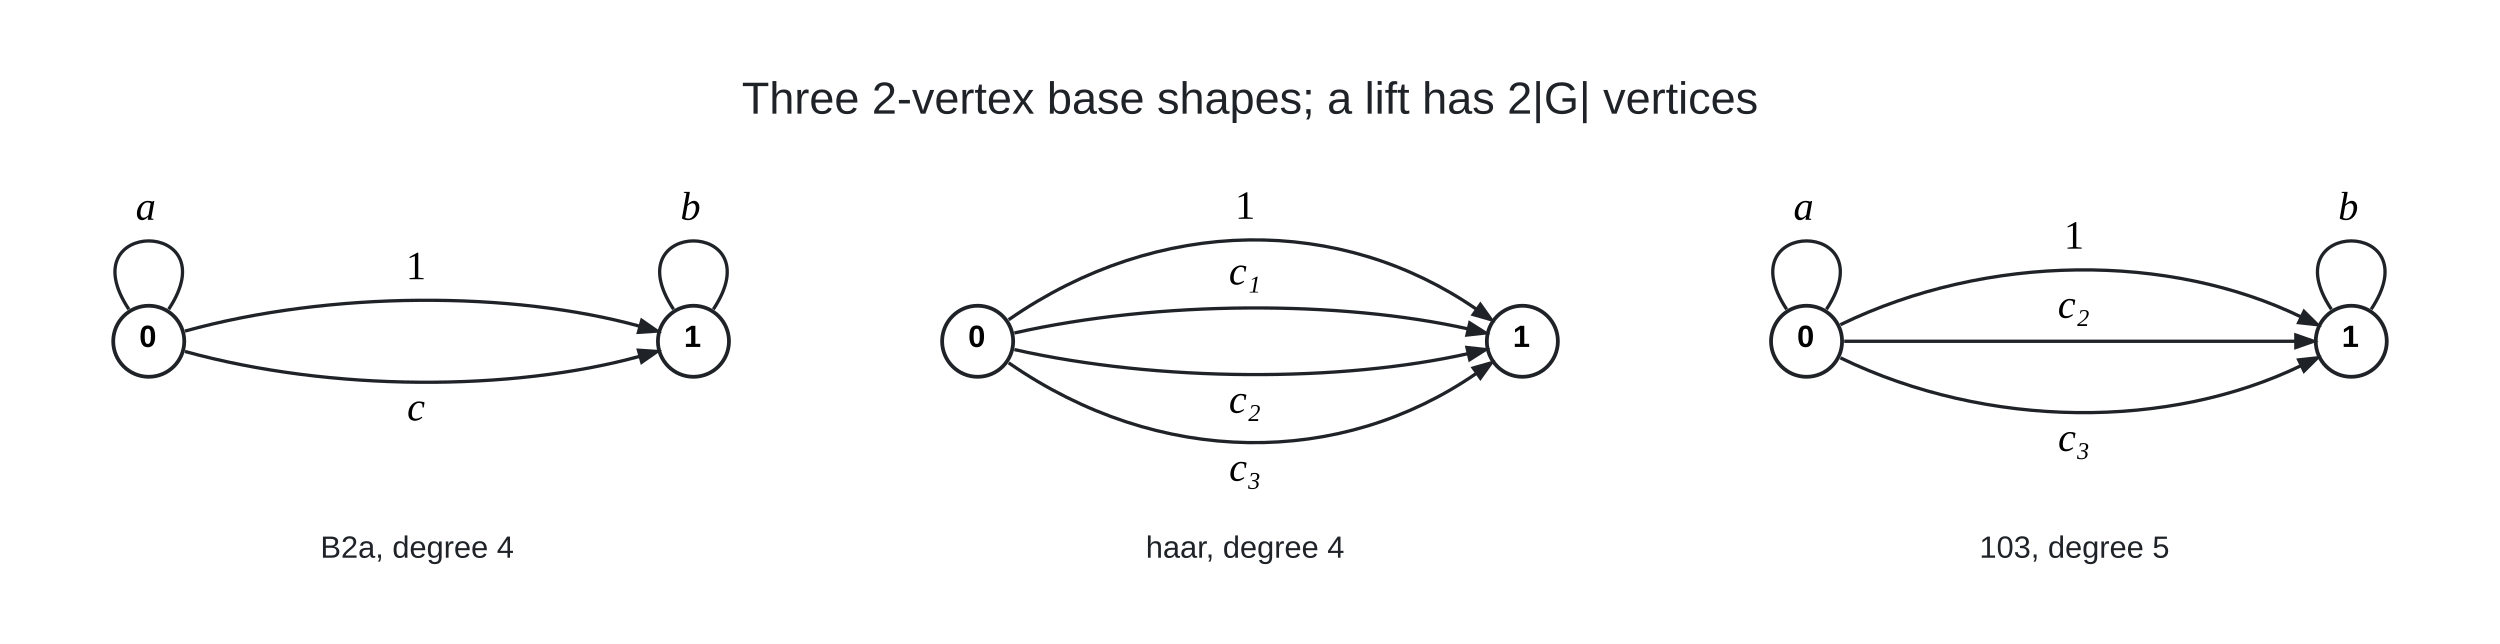
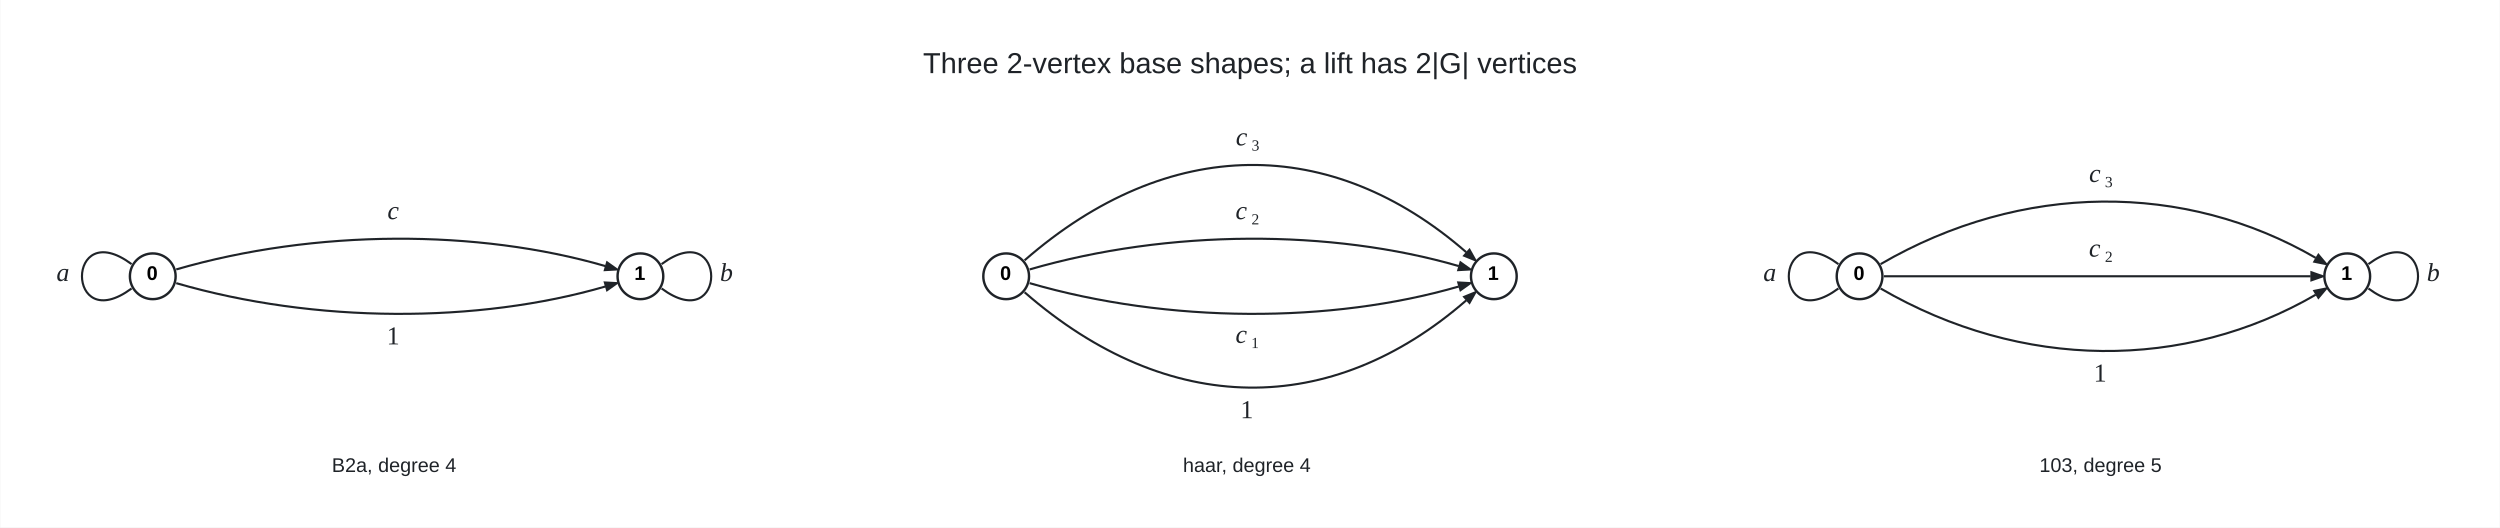
- <svg xmlns="http://www.w3.org/2000/svg" width="1056pt" height="272pt" viewBox="0.00 0.00 1055.60 271.90">
-   <g id="graph0" class="graph" transform="scale(1 1) rotate(0) translate(28.8 243.1)">
-     <polygon fill="white" stroke="transparent" points="-28.8,28.8 -28.8,-243.1 1026.8,-243.1 1026.8,28.8 -28.8,28.8" />
-     <text text-anchor="middle" x="499" y="-195.1" font-family="Arial" font-size="19.00" fill="#1f2328">Three 2-vertex base shapes; a lift has 2|G| vertices</text>
-     <text text-anchor="middle" x="499" y="-174.1" font-family="Arial" font-size="19.00" fill="#1f2328"> </text>
-     <g id="node1" class="node">
-       <ellipse fill="none" stroke="#1f2328" stroke-width="1.6" cx="34" cy="-99" rx="15" ry="15" />
-       <text text-anchor="start" x="30" y="-96.6" font-family="Arial" font-weight="bold" font-size="13.00">0</text>
+ <svg xmlns="http://www.w3.org/2000/svg" width="1640pt" height="346pt" viewBox="0.00 0.00 1640.00 346.10">
+   <g id="graph0" class="graph" transform="scale(1 1) rotate(0) translate(28.8 317.3)">
+     <polygon fill="white" stroke="transparent" points="-28.8,28.8 -28.8,-317.3 1611.2,-317.3 1611.2,28.8 -28.8,28.8" />
+     <text text-anchor="middle" x="791.2" y="-269.3" font-family="Arial" font-size="19.00" fill="#1f2328">Three 2-vertex base shapes; a lift has 2|G| vertices</text>
+     <text text-anchor="middle" x="791.2" y="-248.3" font-family="Arial" font-size="19.00" fill="#1f2328"> </text>
+     <g id="edge1" class="edge">
+       <path fill="none" stroke="#1f2328" stroke-width="1.4" d="M86.6,-131.5C177.9,-105 284.5,-105 368.2,-129.3" />
+       <polygon fill="#1f2328" stroke="#1f2328" stroke-width="1.4" points="367.87,-131.94 375.8,-131.5 369.33,-126.89 367.87,-131.94" />
+     </g>
+     <g id="edge2" class="edge">
+       <path fill="none" stroke="#1f2328" stroke-width="1.4" d="M86.6,-140.5C177.9,-167 284.5,-167 368.2,-142.7" />
+       <polygon fill="#1f2328" stroke="#1f2328" stroke-width="1.4" points="369.33,-145.11 375.8,-140.5 367.87,-140.06 369.33,-145.11" />
    </g>
    <g id="edge3" class="edge">
-       <path fill="none" stroke="#1f2328" stroke-width="1.4" d="M25.6,-112.5C0,-151 68,-151 42.4,-112.5" />
-       <text text-anchor="start" x="28.5" y="-150.3" font-family="Times New Roman" font-style="italic" font-size="17.00">a</text>
+       <path fill="none" stroke="#1f2328" stroke-width="1.4" d="M57.3,-128C13.9,-95.8 13.9,-176.2 57.3,-144" />
+     </g>
+     <g id="edge4" class="edge">
+       <path fill="none" stroke="#1f2328" stroke-width="1.4" d="M405.1,-144C448.5,-176.2 448.5,-95.8 405.1,-128" />
+     </g>
+     <g id="edge5" class="edge">
+       <path fill="none" stroke="#1f2328" stroke-width="1.4" d="M643.3,-125.5C737.9,-43 844.5,-43 933.1,-120.2" />
+       <polygon fill="#1f2328" stroke="#1f2328" stroke-width="1.4" points="931.74,-122.5 939.1,-125.5 935.22,-118.57 931.74,-122.5" />
+     </g>
+     <g id="edge6" class="edge">
+       <path fill="none" stroke="#1f2328" stroke-width="1.4" d="M646.6,-131.5C737.9,-105 844.5,-105 928.2,-129.3" />
+       <polygon fill="#1f2328" stroke="#1f2328" stroke-width="1.4" points="927.87,-131.94 935.8,-131.5 929.33,-126.89 927.87,-131.94" />
+     </g>
+     <g id="edge7" class="edge">
+       <path fill="none" stroke="#1f2328" stroke-width="1.4" d="M646.6,-140.5C737.9,-167 844.5,-167 928.2,-142.7" />
+       <polygon fill="#1f2328" stroke="#1f2328" stroke-width="1.4" points="929.33,-145.11 935.8,-140.5 927.87,-140.06 929.33,-145.11" />
+     </g>
+     <g id="edge8" class="edge">
+       <path fill="none" stroke="#1f2328" stroke-width="1.4" d="M643.3,-146.5C737.9,-229 844.5,-229 933.1,-151.8" />
+       <polygon fill="#1f2328" stroke="#1f2328" stroke-width="1.4" points="935.22,-153.43 939.1,-146.5 931.74,-149.5 935.22,-153.43" />
+     </g>
+     <g id="edge9" class="edge">
+       <path fill="none" stroke="#1f2328" stroke-width="1.4" d="M1205,-128C1297.9,-74 1404.5,-74 1490.5,-123.9" />
+       <polygon fill="#1f2328" stroke="#1f2328" stroke-width="1.4" points="1489.61,-126.43 1497.4,-128 1492.29,-121.91 1489.61,-126.43" />
+     </g>
+     <g id="edge10" class="edge">
+       <path fill="none" stroke="#1f2328" stroke-width="1.4" d="M1207.2,-136C1297.9,-136 1404.5,-136 1487.2,-136" />
+       <polygon fill="#1f2328" stroke="#1f2328" stroke-width="1.4" points="1487.7,-138.63 1495.2,-136 1487.7,-133.38 1487.7,-138.63" />
+     </g>
+     <g id="edge11" class="edge">
+       <path fill="none" stroke="#1f2328" stroke-width="1.4" d="M1205,-144C1297.9,-198 1404.5,-198 1490.5,-148.1" />
+       <polygon fill="#1f2328" stroke="#1f2328" stroke-width="1.4" points="1492.29,-150.09 1497.4,-144 1489.61,-145.57 1492.29,-150.09" />
+     </g>
+     <g id="edge12" class="edge">
+       <path fill="none" stroke="#1f2328" stroke-width="1.4" d="M1177.3,-128C1133.9,-95.8 1133.9,-176.2 1177.3,-144" />
+     </g>
+     <g id="edge13" class="edge">
+       <path fill="none" stroke="#1f2328" stroke-width="1.4" d="M1525.1,-144C1568.5,-176.2 1568.5,-95.8 1525.1,-128" />
+     </g>
+     <g id="node1" class="node">
+       <ellipse fill="white" stroke="#1f2328" stroke-width="1.6" cx="71.2" cy="-136" rx="15" ry="15" />
+       <text text-anchor="start" x="67.2" y="-133.6" font-family="Arial" font-weight="bold" font-size="13.00">0</text>
    </g>
    <g id="node2" class="node">
-       <ellipse fill="none" stroke="#1f2328" stroke-width="1.6" cx="264" cy="-99" rx="15" ry="15" />
-       <text text-anchor="start" x="260" y="-96.6" font-family="Arial" font-weight="bold" font-size="13.00">1</text>
-     </g>
-     <g id="edge1" class="edge">
-       <path fill="none" stroke="#1f2328" stroke-width="1.4" d="M49.3,-103.3C110.7,-120.3 187.3,-120.3 241.5,-105.3" />
-       <polygon fill="#1f2328" stroke="#1f2328" stroke-width="1.4" points="242.18,-107.84 248.7,-103.3 240.77,-102.78 242.18,-107.84" />
-       <text text-anchor="start" x="142.6" y="-125.2" font-family="Times New Roman" font-size="17.00">1</text>
-     </g>
-     <g id="edge2" class="edge">
-       <path fill="none" stroke="#1f2328" stroke-width="1.4" d="M49.3,-94.7C110.7,-77.7 187.3,-77.7 241.5,-92.7" />
-       <polygon fill="#1f2328" stroke="#1f2328" stroke-width="1.4" points="240.77,-95.22 248.7,-94.7 242.18,-90.16 240.77,-95.22" />
-       <text text-anchor="start" x="143.1" y="-65.6" font-family="Times New Roman" font-style="italic" font-size="17.00">c</text>
-     </g>
-     <g id="edge4" class="edge">
-       <path fill="none" stroke="#1f2328" stroke-width="1.4" d="M255.6,-112.5C230,-151 298,-151 272.4,-112.5" />
-       <text text-anchor="start" x="258.5" y="-150.3" font-family="Times New Roman" font-style="italic" font-size="17.00">b</text>
+       <ellipse fill="white" stroke="#1f2328" stroke-width="1.6" cx="391.2" cy="-136" rx="15" ry="15" />
+       <text text-anchor="start" x="387.2" y="-133.6" font-family="Arial" font-weight="bold" font-size="13.00">1</text>
    </g>
    <g id="node3" class="node">
-       <text text-anchor="start" x="106.5" y="-7.6" font-family="Arial" font-size="13.00" fill="#1f2328">B2a, degree 4</text>
+       <text text-anchor="start" x="224.7" y="-91.3" font-family="Times New Roman" font-size="17.00" fill="#1f2328">1</text>
    </g>
    <g id="node4" class="node">
-       <ellipse fill="none" stroke="#1f2328" stroke-width="1.6" cx="384" cy="-99" rx="15" ry="15" />
-       <text text-anchor="start" x="380" y="-96.6" font-family="Arial" font-weight="bold" font-size="13.00">0</text>
-     </g>
-     <g id="node5" class="node">
-       <ellipse fill="none" stroke="#1f2328" stroke-width="1.6" cx="614" cy="-99" rx="15" ry="15" />
-       <text text-anchor="start" x="610" y="-96.6" font-family="Arial" font-weight="bold" font-size="13.00">1</text>
-     </g>
-     <g id="edge5" class="edge">
-       <path fill="none" stroke="#1f2328" stroke-width="1.4" d="M397.1,-108.1C460.7,-152.3 537.3,-152.3 594.8,-112.4" />
-       <polygon fill="#1f2328" stroke="#1f2328" stroke-width="1.4" points="596.28,-114.57 600.9,-108.1 593.26,-110.28 596.28,-114.57" />
-       <text text-anchor="start" x="492.7" y="-150.7" font-family="Times New Roman" font-size="17.00">1</text>
-     </g>
-     <g id="edge6" class="edge">
-       <path fill="none" stroke="#1f2328" stroke-width="1.4" d="M399.5,-102.5C460.7,-116.3 537.3,-116.3 591.2,-104.2" />
-       <polygon fill="#1f2328" stroke="#1f2328" stroke-width="1.4" points="591.79,-106.76 598.5,-102.5 590.6,-101.64 591.79,-106.76" />
-       <text text-anchor="start" x="490.1" y="-123" font-family="Times New Roman" font-style="italic" font-size="17.00">c₁</text>
-     </g>
-     <g id="edge7" class="edge">
-       <path fill="none" stroke="#1f2328" stroke-width="1.4" d="M399.5,-95.5C460.7,-81.7 537.3,-81.7 591.2,-93.8" />
-       <polygon fill="#1f2328" stroke="#1f2328" stroke-width="1.4" points="590.6,-96.36 598.5,-95.5 591.79,-91.24 590.6,-96.36" />
-       <text text-anchor="start" x="490.1" y="-68.8" font-family="Times New Roman" font-style="italic" font-size="17.00">c₂</text>
-     </g>
-     <g id="edge8" class="edge">
-       <path fill="none" stroke="#1f2328" stroke-width="1.4" d="M397.1,-89.9C460.7,-45.7 537.3,-45.7 594.8,-85.6" />
-       <polygon fill="#1f2328" stroke="#1f2328" stroke-width="1.4" points="593.26,-87.72 600.9,-89.9 596.28,-83.43 593.26,-87.72" />
-       <text text-anchor="start" x="490.2" y="-40.1" font-family="Times New Roman" font-style="italic" font-size="17.00">c₃</text>
-     </g>
-     <g id="node6" class="node">
-       <text text-anchor="start" x="455" y="-7.6" font-family="Arial" font-size="13.00" fill="#1f2328">haar, degree 4</text>
+       <text text-anchor="start" x="225.2" y="-173.5" font-family="Times New Roman" font-style="italic" font-size="17.00" fill="#1f2328">c</text>
    </g>
    <g id="node7" class="node">
-       <ellipse fill="none" stroke="#1f2328" stroke-width="1.6" cx="734" cy="-99" rx="15" ry="15" />
-       <text text-anchor="start" x="730" y="-96.6" font-family="Arial" font-weight="bold" font-size="13.00">0</text>
+       <text text-anchor="start" x="8" y="-132.9" font-family="Times New Roman" font-style="italic" font-size="17.00" fill="#1f2328">a</text>
    </g>
-     <g id="edge12" class="edge">
-       <path fill="none" stroke="#1f2328" stroke-width="1.4" d="M725.6,-112.5C700,-151 768,-151 742.4,-112.5" />
-       <text text-anchor="start" x="728.5" y="-150.3" font-family="Times New Roman" font-style="italic" font-size="17.00">a</text>
+     <g id="node10" class="node">
+       <text text-anchor="start" x="443.4" y="-132.9" font-family="Times New Roman" font-style="italic" font-size="17.00" fill="#1f2328">b</text>
    </g>
-     <g id="node8" class="node">
-       <ellipse fill="none" stroke="#1f2328" stroke-width="1.6" cx="964" cy="-99" rx="15" ry="15" />
-       <text text-anchor="start" x="960" y="-96.6" font-family="Arial" font-weight="bold" font-size="13.00">1</text>
+     <g id="node11" class="node">
+       <polygon fill="white" stroke="transparent" stroke-width="1.6" points="281.7,-22 180.7,-22 180.7,0 281.7,0 281.7,-22" />
+       <text text-anchor="start" x="188.7" y="-7.6" font-family="Arial" font-size="13.00" fill="#1f2328">B2a, degree 4</text>
    </g>
-     <g id="edge9" class="edge">
-       <path fill="none" stroke="#1f2328" stroke-width="1.4" d="M748.3,-106C810.7,-136.3 887.3,-136.3 943,-109.2" />
-       <polygon fill="#1f2328" stroke="#1f2328" stroke-width="1.4" points="944.06,-111.6 949.7,-106 941.8,-106.86 944.06,-111.6" />
-       <text text-anchor="start" x="842.7" y="-138.1" font-family="Times New Roman" font-size="17.00">1</text>
+     <g id="node12" class="node">
+       <ellipse fill="white" stroke="#1f2328" stroke-width="1.6" cx="631.2" cy="-136" rx="15" ry="15" />
+       <text text-anchor="start" x="627.2" y="-133.6" font-family="Arial" font-weight="bold" font-size="13.00">0</text>
    </g>
-     <g id="edge10" class="edge">
-       <path fill="none" stroke="#1f2328" stroke-width="1.4" d="M749.9,-99C810.7,-99 887.3,-99 940.6,-99" />
-       <polygon fill="#1f2328" stroke="#1f2328" stroke-width="1.4" points="940.6,-101.63 948.1,-99 940.6,-96.38 940.6,-101.63" />
-       <text text-anchor="start" x="840.1" y="-108.9" font-family="Times New Roman" font-style="italic" font-size="17.00">c₂</text>
+     <g id="node13" class="node">
+       <ellipse fill="white" stroke="#1f2328" stroke-width="1.6" cx="951.2" cy="-136" rx="15" ry="15" />
+       <text text-anchor="start" x="947.2" y="-133.6" font-family="Arial" font-weight="bold" font-size="13.00">1</text>
    </g>
-     <g id="edge11" class="edge">
-       <path fill="none" stroke="#1f2328" stroke-width="1.4" d="M748.3,-92C810.7,-61.7 887.3,-61.7 943,-88.8" />
-       <polygon fill="#1f2328" stroke="#1f2328" stroke-width="1.4" points="941.8,-91.14 949.7,-92 944.06,-86.4 941.8,-91.14" />
-       <text text-anchor="start" x="840.2" y="-52.7" font-family="Times New Roman" font-style="italic" font-size="17.00">c₃</text>
+     <g id="node14" class="node">
+       <text text-anchor="start" x="784.9" y="-42.9" font-family="Times New Roman" font-size="17.00" fill="#1f2328">1</text>
    </g>
-     <g id="edge13" class="edge">
-       <path fill="none" stroke="#1f2328" stroke-width="1.4" d="M955.6,-112.5C930,-151 998,-151 972.4,-112.5" />
-       <text text-anchor="start" x="958.5" y="-150.3" font-family="Times New Roman" font-style="italic" font-size="17.00">b</text>
+     <g id="node15" class="node">
+       <text text-anchor="start" x="781.7" y="-92.3" font-family="Times New Roman" font-style="italic" font-size="17.00" fill="#1f2328">c</text>
+       <text text-anchor="start" x="791.7" y="-92.3" font-family="Times New Roman" font-size="17.00" fill="#1f2328">₁</text>
    </g>
-     <g id="node9" class="node">
-       <text text-anchor="start" x="807" y="-7.6" font-family="Arial" font-size="13.00" fill="#1f2328">103, degree 5</text>
+     <g id="node16" class="node">
+       <text text-anchor="start" x="781.7" y="-173.5" font-family="Times New Roman" font-style="italic" font-size="17.00" fill="#1f2328">c</text>
+       <text text-anchor="start" x="791.7" y="-173.5" font-family="Times New Roman" font-size="17.00" fill="#1f2328">₂</text>
+     </g>
+     <g id="node17" class="node">
+       <text text-anchor="start" x="781.9" y="-221.9" font-family="Times New Roman" font-style="italic" font-size="17.00" fill="#1f2328">c</text>
+       <text text-anchor="start" x="791.9" y="-221.9" font-family="Times New Roman" font-size="17.00" fill="#1f2328">₃</text>
+     </g>
+     <g id="node18" class="node">
+       <polygon fill="white" stroke="transparent" stroke-width="1.6" points="843.2,-22 739.2,-22 739.2,0 843.2,0 843.2,-22" />
+       <text text-anchor="start" x="747.2" y="-7.6" font-family="Arial" font-size="13.00" fill="#1f2328">haar, degree 4</text>
+     </g>
+     <g id="node19" class="node">
+       <ellipse fill="white" stroke="#1f2328" stroke-width="1.6" cx="1191.2" cy="-136" rx="15" ry="15" />
+       <text text-anchor="start" x="1187.2" y="-133.6" font-family="Arial" font-weight="bold" font-size="13.00">0</text>
+     </g>
+     <g id="node20" class="node">
+       <ellipse fill="white" stroke="#1f2328" stroke-width="1.6" cx="1511.2" cy="-136" rx="15" ry="15" />
+       <text text-anchor="start" x="1507.2" y="-133.6" font-family="Arial" font-weight="bold" font-size="13.00">1</text>
+     </g>
+     <g id="node21" class="node">
+       <text text-anchor="start" x="1344.8" y="-66.9" font-family="Times New Roman" font-size="17.00" fill="#1f2328">1</text>
+     </g>
+     <g id="node22" class="node">
+       <text text-anchor="start" x="1341.7" y="-148.9" font-family="Times New Roman" font-style="italic" font-size="17.00" fill="#1f2328">c</text>
+       <text text-anchor="start" x="1351.7" y="-148.9" font-family="Times New Roman" font-size="17.00" fill="#1f2328">₂</text>
+     </g>
+     <g id="node23" class="node">
+       <text text-anchor="start" x="1341.8" y="-197.9" font-family="Times New Roman" font-style="italic" font-size="17.00" fill="#1f2328">c</text>
+       <text text-anchor="start" x="1351.8" y="-197.9" font-family="Times New Roman" font-size="17.00" fill="#1f2328">₃</text>
+     </g>
+     <g id="node26" class="node">
+       <text text-anchor="start" x="1128" y="-132.9" font-family="Times New Roman" font-style="italic" font-size="17.00" fill="#1f2328">a</text>
+     </g>
+     <g id="node29" class="node">
+       <text text-anchor="start" x="1563.4" y="-132.9" font-family="Times New Roman" font-style="italic" font-size="17.00" fill="#1f2328">b</text>
+     </g>
+     <g id="node30" class="node">
+       <polygon fill="white" stroke="transparent" stroke-width="1.6" points="1401.2,-22 1301.2,-22 1301.2,0 1401.2,0 1401.2,-22" />
+       <text text-anchor="start" x="1309.2" y="-7.6" font-family="Arial" font-size="13.00" fill="#1f2328">103, degree 5</text>
    </g>
  </g>
</svg>
